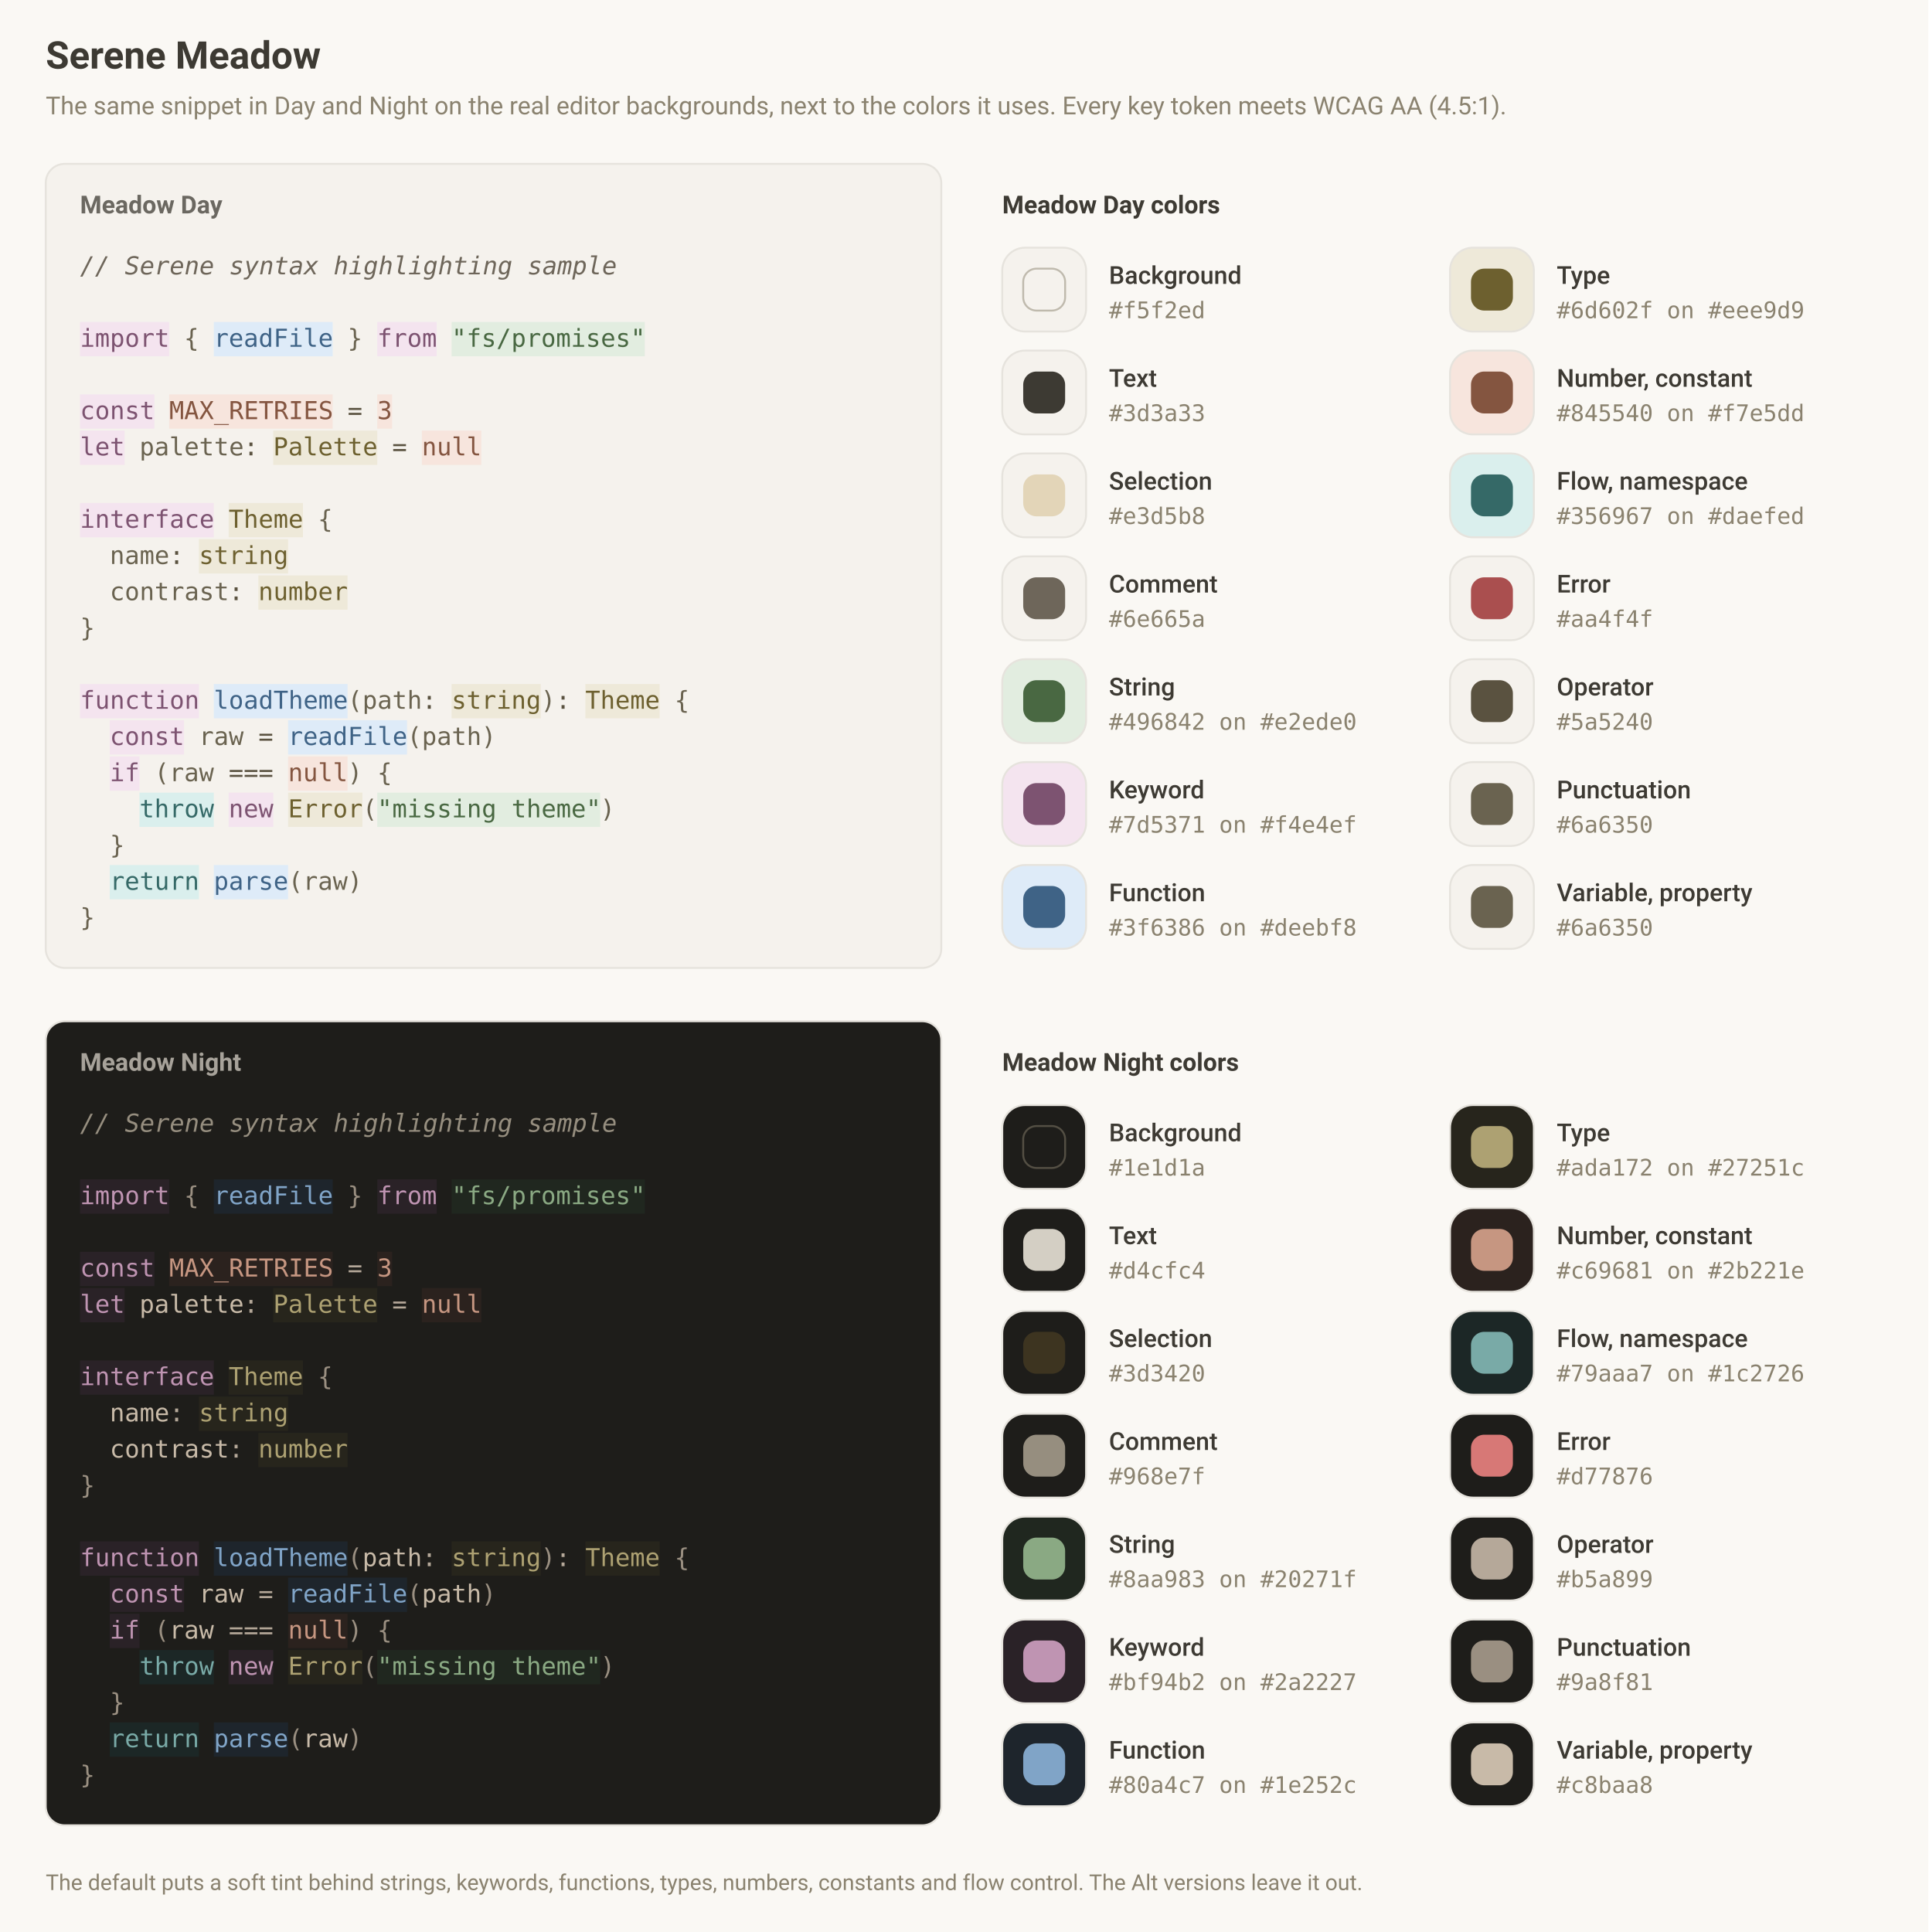
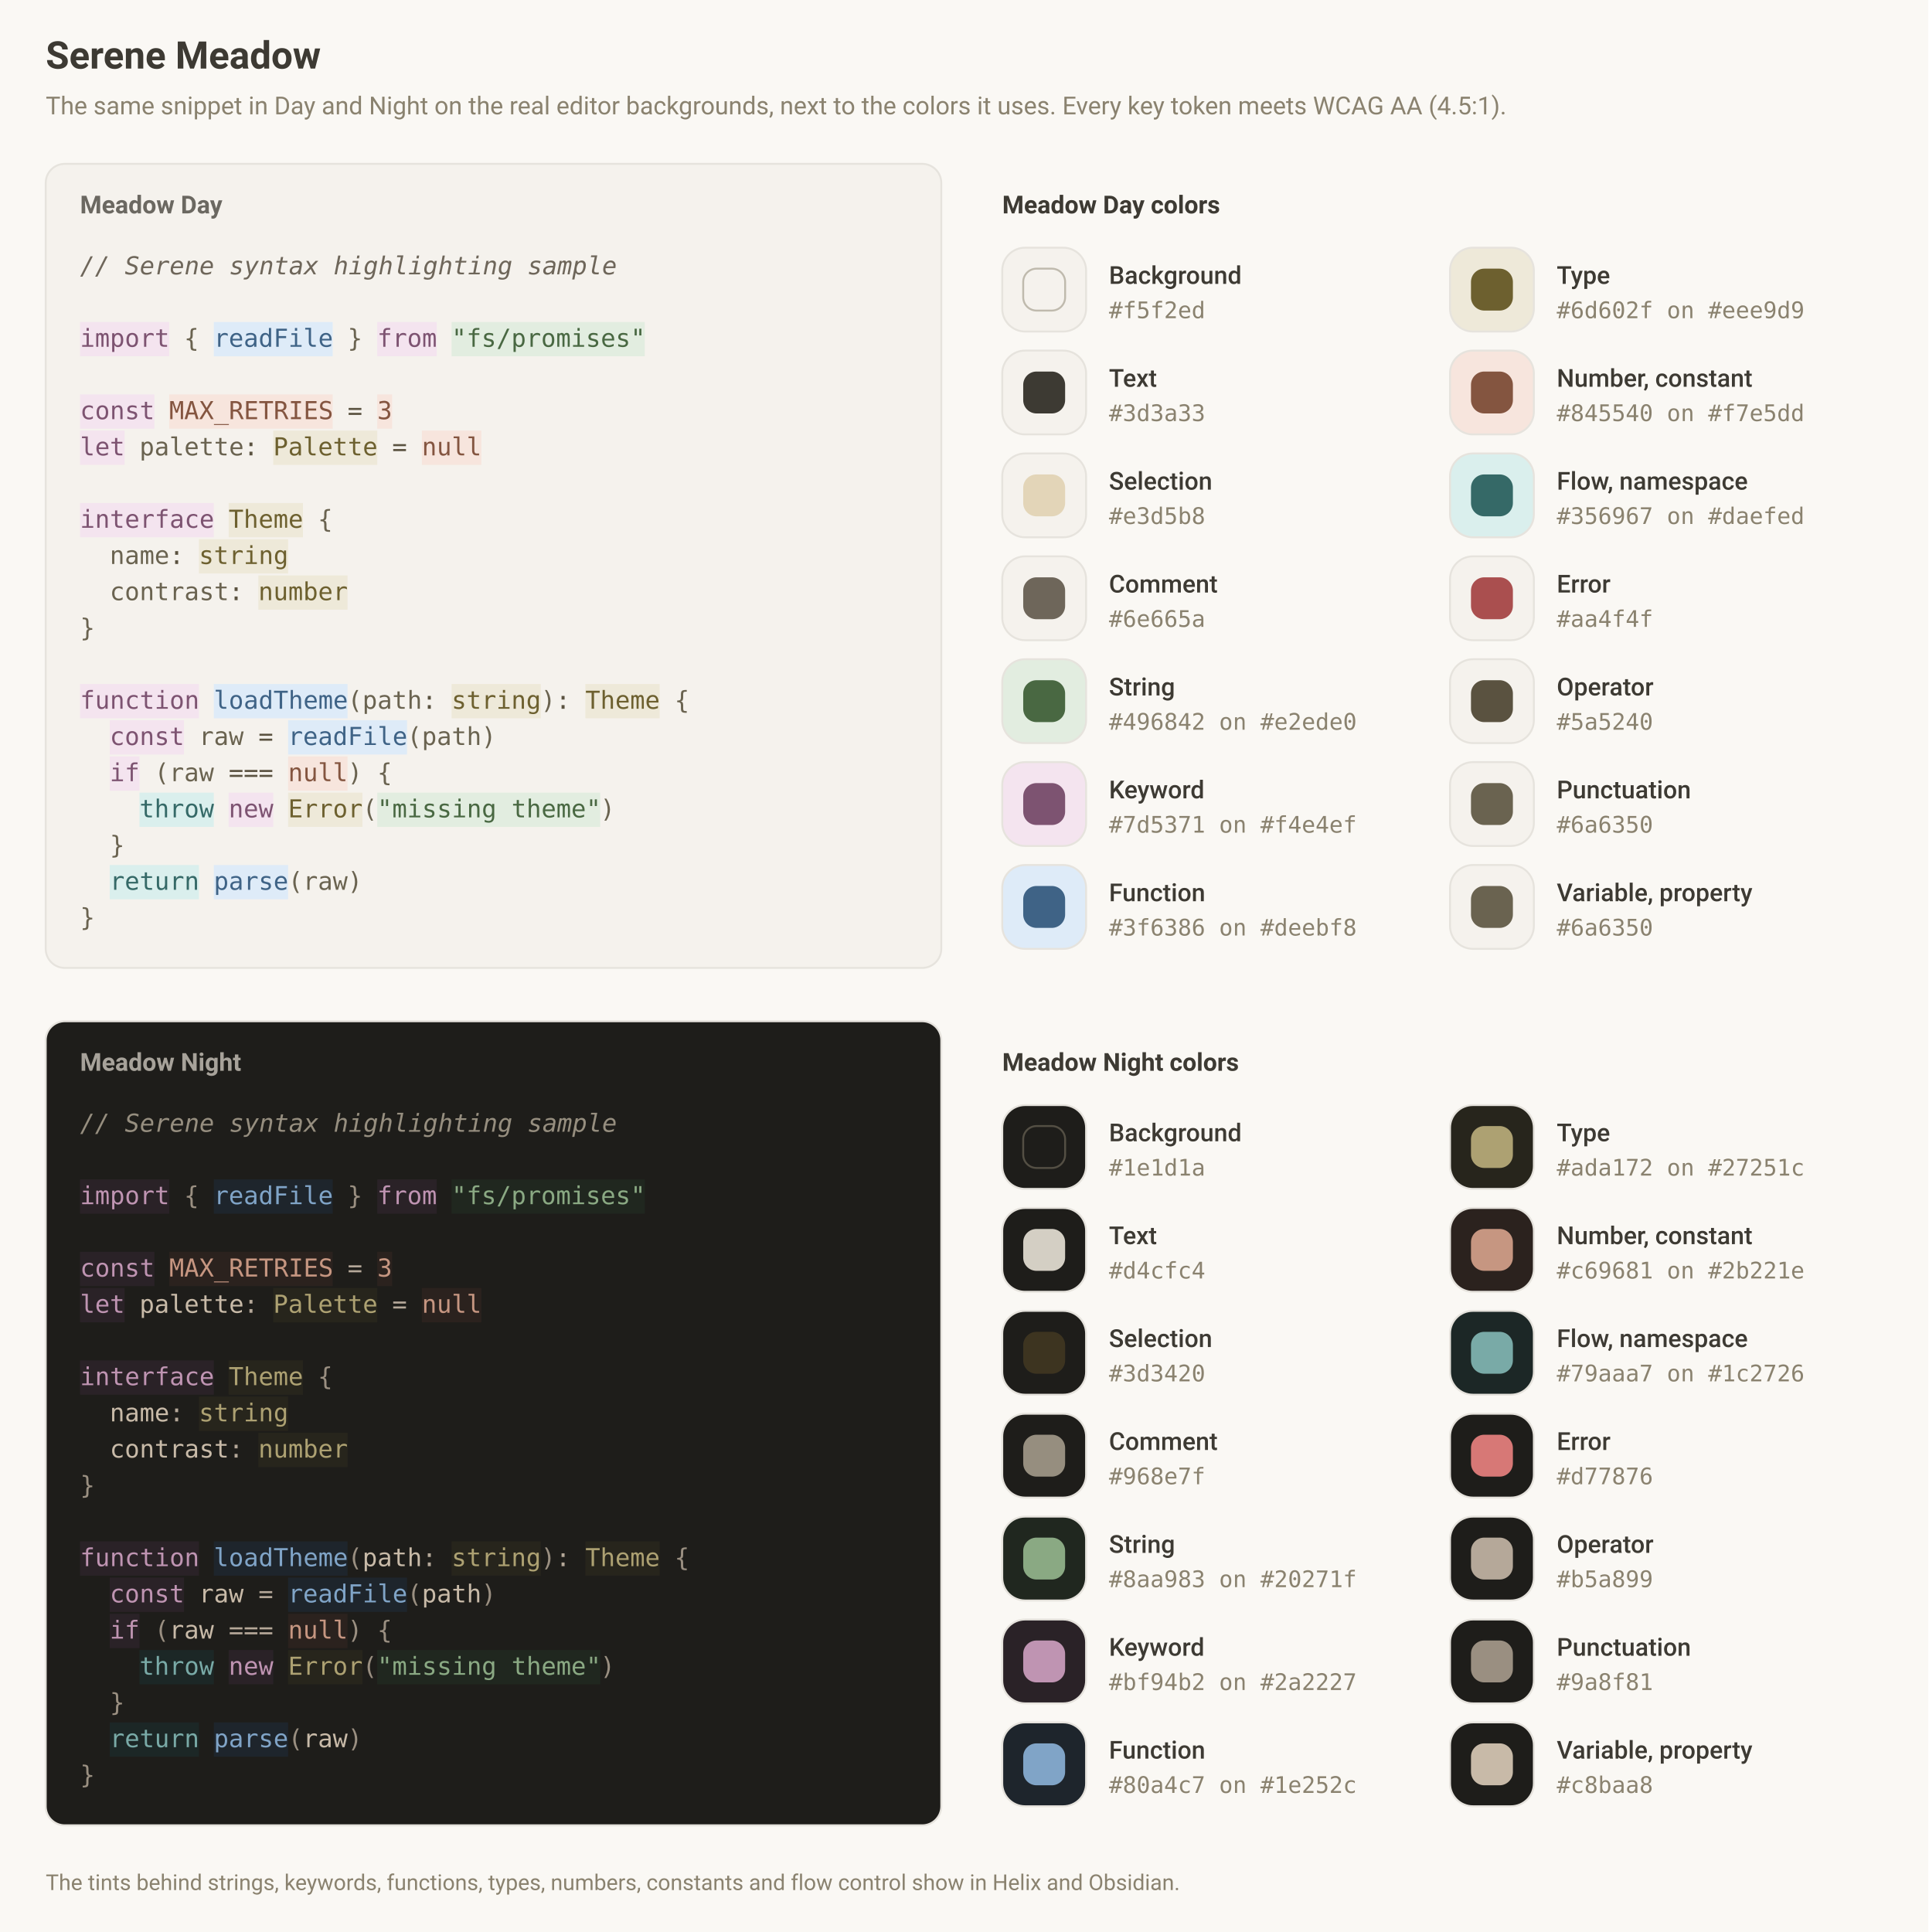
<svg xmlns="http://www.w3.org/2000/svg" width="1012" height="1014" viewBox="0 0 1012 1014" font-family="-apple-system, Segoe UI, Roboto, sans-serif">
  <rect width="1012" height="1014" fill="#faf8f4" />
  <text x="24" y="36" font-size="20" font-weight="700" fill="#3d3a33">Serene Meadow</text>
  <text x="24" y="60" font-size="13" fill="#8a826f">The same snippet in Day and Night on the real editor backgrounds, next to the colors it uses. Every key token meets WCAG AA (4.5:1).</text>
  <g transform="translate(24,86)">
    <rect x="0" y="0" width="470" height="422" rx="10" fill="#f5f2ed" stroke="#e6e3dd" />
    <text x="18" y="26" font-family="-apple-system, Segoe UI, Roboto, sans-serif" font-size="13" font-weight="600" fill="#3d3a33" opacity="0.75">Meadow Day</text>
    <text x="18.0" y="58" font-family="ui-monospace, SFMono-Regular, Menlo, Consolas, monospace" font-size="13" fill="#6e665a" font-style="italic" xml:space="preserve">// Serene syntax highlighting sample</text>
    <rect x="18.0" y="83" width="46.8" height="18" fill="#f4e4ef" />
    <text x="18.0" y="96" font-family="ui-monospace, SFMono-Regular, Menlo, Consolas, monospace" font-size="13" fill="#7d5371" xml:space="preserve">import</text>
    <text x="72.6" y="96" font-family="ui-monospace, SFMono-Regular, Menlo, Consolas, monospace" font-size="13" fill="#6a6350" xml:space="preserve">{</text>
    <rect x="88.2" y="83" width="62.4" height="18" fill="#deebf8" />
    <text x="88.2" y="96" font-family="ui-monospace, SFMono-Regular, Menlo, Consolas, monospace" font-size="13" fill="#3f6386" xml:space="preserve">readFile</text>
    <text x="158.4" y="96" font-family="ui-monospace, SFMono-Regular, Menlo, Consolas, monospace" font-size="13" fill="#6a6350" xml:space="preserve">}</text>
    <rect x="174.0" y="83" width="31.2" height="18" fill="#f4e4ef" />
    <text x="174.0" y="96" font-family="ui-monospace, SFMono-Regular, Menlo, Consolas, monospace" font-size="13" fill="#7d5371" xml:space="preserve">from</text>
    <rect x="213.0" y="83" width="101.4" height="18" fill="#e2ede0" />
    <text x="213.0" y="96" font-family="ui-monospace, SFMono-Regular, Menlo, Consolas, monospace" font-size="13" fill="#496842" xml:space="preserve">"fs/promises"</text>
    <rect x="18.0" y="121" width="39.0" height="18" fill="#f4e4ef" />
    <text x="18.0" y="134" font-family="ui-monospace, SFMono-Regular, Menlo, Consolas, monospace" font-size="13" fill="#7d5371" xml:space="preserve">const</text>
    <rect x="64.8" y="121" width="85.8" height="18" fill="#f7e5dd" />
    <text x="64.8" y="134" font-family="ui-monospace, SFMono-Regular, Menlo, Consolas, monospace" font-size="13" fill="#845540" xml:space="preserve">MAX_RETRIES</text>
    <text x="158.4" y="134" font-family="ui-monospace, SFMono-Regular, Menlo, Consolas, monospace" font-size="13" fill="#5a5240" xml:space="preserve">=</text>
    <rect x="174.0" y="121" width="7.8" height="18" fill="#f7e5dd" />
    <text x="174.0" y="134" font-family="ui-monospace, SFMono-Regular, Menlo, Consolas, monospace" font-size="13" fill="#845540" xml:space="preserve">3</text>
    <rect x="18.0" y="140" width="23.4" height="18" fill="#f4e4ef" />
    <text x="18.0" y="153" font-family="ui-monospace, SFMono-Regular, Menlo, Consolas, monospace" font-size="13" fill="#7d5371" xml:space="preserve">let</text>
    <text x="49.2" y="153" font-family="ui-monospace, SFMono-Regular, Menlo, Consolas, monospace" font-size="13" fill="#6a6350" xml:space="preserve">palette</text>
    <text x="103.8" y="153" font-family="ui-monospace, SFMono-Regular, Menlo, Consolas, monospace" font-size="13" fill="#5a5240" xml:space="preserve">:</text>
    <rect x="119.4" y="140" width="54.6" height="18" fill="#eee9d9" />
    <text x="119.4" y="153" font-family="ui-monospace, SFMono-Regular, Menlo, Consolas, monospace" font-size="13" fill="#6d602f" xml:space="preserve">Palette</text>
    <text x="181.8" y="153" font-family="ui-monospace, SFMono-Regular, Menlo, Consolas, monospace" font-size="13" fill="#5a5240" xml:space="preserve">=</text>
    <rect x="197.4" y="140" width="31.2" height="18" fill="#f7e5dd" />
    <text x="197.4" y="153" font-family="ui-monospace, SFMono-Regular, Menlo, Consolas, monospace" font-size="13" fill="#845540" xml:space="preserve">null</text>
    <rect x="18.0" y="178" width="70.2" height="18" fill="#f4e4ef" />
    <text x="18.0" y="191" font-family="ui-monospace, SFMono-Regular, Menlo, Consolas, monospace" font-size="13" fill="#7d5371" xml:space="preserve">interface</text>
    <rect x="96.0" y="178" width="39.0" height="18" fill="#eee9d9" />
    <text x="96.0" y="191" font-family="ui-monospace, SFMono-Regular, Menlo, Consolas, monospace" font-size="13" fill="#6d602f" xml:space="preserve">Theme</text>
    <text x="142.8" y="191" font-family="ui-monospace, SFMono-Regular, Menlo, Consolas, monospace" font-size="13" fill="#6a6350" xml:space="preserve">{</text>
    <text x="33.6" y="210" font-family="ui-monospace, SFMono-Regular, Menlo, Consolas, monospace" font-size="13" fill="#6a6350" xml:space="preserve">name</text>
    <text x="64.8" y="210" font-family="ui-monospace, SFMono-Regular, Menlo, Consolas, monospace" font-size="13" fill="#5a5240" xml:space="preserve">:</text>
    <rect x="80.4" y="197" width="46.8" height="18" fill="#eee9d9" />
    <text x="80.4" y="210" font-family="ui-monospace, SFMono-Regular, Menlo, Consolas, monospace" font-size="13" fill="#6d602f" xml:space="preserve">string</text>
    <text x="33.6" y="229" font-family="ui-monospace, SFMono-Regular, Menlo, Consolas, monospace" font-size="13" fill="#6a6350" xml:space="preserve">contrast</text>
    <text x="96.0" y="229" font-family="ui-monospace, SFMono-Regular, Menlo, Consolas, monospace" font-size="13" fill="#5a5240" xml:space="preserve">:</text>
    <rect x="111.6" y="216" width="46.8" height="18" fill="#eee9d9" />
    <text x="111.6" y="229" font-family="ui-monospace, SFMono-Regular, Menlo, Consolas, monospace" font-size="13" fill="#6d602f" xml:space="preserve">number</text>
    <text x="18.0" y="248" font-family="ui-monospace, SFMono-Regular, Menlo, Consolas, monospace" font-size="13" fill="#6a6350" xml:space="preserve">}</text>
    <rect x="18.0" y="273" width="62.4" height="18" fill="#f4e4ef" />
    <text x="18.0" y="286" font-family="ui-monospace, SFMono-Regular, Menlo, Consolas, monospace" font-size="13" fill="#7d5371" xml:space="preserve">function</text>
    <rect x="88.2" y="273" width="70.2" height="18" fill="#deebf8" />
    <text x="88.2" y="286" font-family="ui-monospace, SFMono-Regular, Menlo, Consolas, monospace" font-size="13" fill="#3f6386" xml:space="preserve">loadTheme</text>
    <text x="158.4" y="286" font-family="ui-monospace, SFMono-Regular, Menlo, Consolas, monospace" font-size="13" fill="#6a6350" xml:space="preserve">(</text>
    <text x="166.2" y="286" font-family="ui-monospace, SFMono-Regular, Menlo, Consolas, monospace" font-size="13" fill="#6a6350" xml:space="preserve">path</text>
    <text x="197.4" y="286" font-family="ui-monospace, SFMono-Regular, Menlo, Consolas, monospace" font-size="13" fill="#5a5240" xml:space="preserve">:</text>
    <rect x="213.0" y="273" width="46.8" height="18" fill="#eee9d9" />
    <text x="213.0" y="286" font-family="ui-monospace, SFMono-Regular, Menlo, Consolas, monospace" font-size="13" fill="#6d602f" xml:space="preserve">string</text>
    <text x="259.8" y="286" font-family="ui-monospace, SFMono-Regular, Menlo, Consolas, monospace" font-size="13" fill="#6a6350" xml:space="preserve">)</text>
    <text x="267.6" y="286" font-family="ui-monospace, SFMono-Regular, Menlo, Consolas, monospace" font-size="13" fill="#5a5240" xml:space="preserve">:</text>
    <rect x="283.2" y="273" width="39.0" height="18" fill="#eee9d9" />
    <text x="283.2" y="286" font-family="ui-monospace, SFMono-Regular, Menlo, Consolas, monospace" font-size="13" fill="#6d602f" xml:space="preserve">Theme</text>
    <text x="330.0" y="286" font-family="ui-monospace, SFMono-Regular, Menlo, Consolas, monospace" font-size="13" fill="#6a6350" xml:space="preserve">{</text>
    <rect x="33.6" y="292" width="39.0" height="18" fill="#f4e4ef" />
    <text x="33.6" y="305" font-family="ui-monospace, SFMono-Regular, Menlo, Consolas, monospace" font-size="13" fill="#7d5371" xml:space="preserve">const</text>
    <text x="80.4" y="305" font-family="ui-monospace, SFMono-Regular, Menlo, Consolas, monospace" font-size="13" fill="#6a6350" xml:space="preserve">raw</text>
    <text x="111.6" y="305" font-family="ui-monospace, SFMono-Regular, Menlo, Consolas, monospace" font-size="13" fill="#5a5240" xml:space="preserve">=</text>
    <rect x="127.2" y="292" width="62.4" height="18" fill="#deebf8" />
    <text x="127.2" y="305" font-family="ui-monospace, SFMono-Regular, Menlo, Consolas, monospace" font-size="13" fill="#3f6386" xml:space="preserve">readFile</text>
    <text x="189.6" y="305" font-family="ui-monospace, SFMono-Regular, Menlo, Consolas, monospace" font-size="13" fill="#6a6350" xml:space="preserve">(</text>
    <text x="197.4" y="305" font-family="ui-monospace, SFMono-Regular, Menlo, Consolas, monospace" font-size="13" fill="#6a6350" xml:space="preserve">path</text>
    <text x="228.6" y="305" font-family="ui-monospace, SFMono-Regular, Menlo, Consolas, monospace" font-size="13" fill="#6a6350" xml:space="preserve">)</text>
    <rect x="33.6" y="311" width="15.6" height="18" fill="#f4e4ef" />
    <text x="33.6" y="324" font-family="ui-monospace, SFMono-Regular, Menlo, Consolas, monospace" font-size="13" fill="#7d5371" xml:space="preserve">if</text>
    <text x="57.0" y="324" font-family="ui-monospace, SFMono-Regular, Menlo, Consolas, monospace" font-size="13" fill="#6a6350" xml:space="preserve">(</text>
    <text x="64.8" y="324" font-family="ui-monospace, SFMono-Regular, Menlo, Consolas, monospace" font-size="13" fill="#6a6350" xml:space="preserve">raw</text>
    <text x="96.0" y="324" font-family="ui-monospace, SFMono-Regular, Menlo, Consolas, monospace" font-size="13" fill="#5a5240" xml:space="preserve">===</text>
    <rect x="127.2" y="311" width="31.2" height="18" fill="#f7e5dd" />
    <text x="127.2" y="324" font-family="ui-monospace, SFMono-Regular, Menlo, Consolas, monospace" font-size="13" fill="#845540" xml:space="preserve">null</text>
    <text x="158.4" y="324" font-family="ui-monospace, SFMono-Regular, Menlo, Consolas, monospace" font-size="13" fill="#6a6350" xml:space="preserve">)</text>
    <text x="174.0" y="324" font-family="ui-monospace, SFMono-Regular, Menlo, Consolas, monospace" font-size="13" fill="#6a6350" xml:space="preserve">{</text>
    <rect x="49.2" y="330" width="39.0" height="18" fill="#daefed" />
    <text x="49.2" y="343" font-family="ui-monospace, SFMono-Regular, Menlo, Consolas, monospace" font-size="13" fill="#356967" xml:space="preserve">throw</text>
    <rect x="96.0" y="330" width="23.4" height="18" fill="#f4e4ef" />
    <text x="96.0" y="343" font-family="ui-monospace, SFMono-Regular, Menlo, Consolas, monospace" font-size="13" fill="#7d5371" xml:space="preserve">new</text>
    <rect x="127.2" y="330" width="39.0" height="18" fill="#eee9d9" />
    <text x="127.2" y="343" font-family="ui-monospace, SFMono-Regular, Menlo, Consolas, monospace" font-size="13" fill="#6d602f" xml:space="preserve">Error</text>
    <text x="166.2" y="343" font-family="ui-monospace, SFMono-Regular, Menlo, Consolas, monospace" font-size="13" fill="#6a6350" xml:space="preserve">(</text>
    <rect x="174.0" y="330" width="117.0" height="18" fill="#e2ede0" />
    <text x="174.0" y="343" font-family="ui-monospace, SFMono-Regular, Menlo, Consolas, monospace" font-size="13" fill="#496842" xml:space="preserve">"missing theme"</text>
    <text x="291.0" y="343" font-family="ui-monospace, SFMono-Regular, Menlo, Consolas, monospace" font-size="13" fill="#6a6350" xml:space="preserve">)</text>
    <text x="33.6" y="362" font-family="ui-monospace, SFMono-Regular, Menlo, Consolas, monospace" font-size="13" fill="#6a6350" xml:space="preserve">}</text>
    <rect x="33.6" y="368" width="46.8" height="18" fill="#daefed" />
    <text x="33.6" y="381" font-family="ui-monospace, SFMono-Regular, Menlo, Consolas, monospace" font-size="13" fill="#356967" xml:space="preserve">return</text>
    <rect x="88.2" y="368" width="39.0" height="18" fill="#deebf8" />
    <text x="88.2" y="381" font-family="ui-monospace, SFMono-Regular, Menlo, Consolas, monospace" font-size="13" fill="#3f6386" xml:space="preserve">parse</text>
    <text x="127.2" y="381" font-family="ui-monospace, SFMono-Regular, Menlo, Consolas, monospace" font-size="13" fill="#6a6350" xml:space="preserve">(</text>
    <text x="135.0" y="381" font-family="ui-monospace, SFMono-Regular, Menlo, Consolas, monospace" font-size="13" fill="#6a6350" xml:space="preserve">raw</text>
    <text x="158.4" y="381" font-family="ui-monospace, SFMono-Regular, Menlo, Consolas, monospace" font-size="13" fill="#6a6350" xml:space="preserve">)</text>
    <text x="18.0" y="400" font-family="ui-monospace, SFMono-Regular, Menlo, Consolas, monospace" font-size="13" fill="#6a6350" xml:space="preserve">}</text>
  </g>
  <g transform="translate(526,112)">
    <text x="0" y="0" font-size="13" font-weight="600" fill="#3d3a33">Meadow Day colors</text>
    <rect x="0" y="18" width="44" height="44" rx="12" fill="#f5f2ed" stroke="#e6e3dd" />
    <rect x="11" y="29" width="22" height="22" rx="7" fill="#f5f2ed" stroke="#8a826f" stroke-opacity="0.5" />
    <text x="56" y="37" font-size="13" font-weight="500" fill="#3d3a33">Background</text>
    <text x="56" y="55" font-family="ui-monospace, SFMono-Regular, Menlo, Consolas, monospace" font-size="12" fill="#8a826f">#f5f2ed</text>
    <rect x="0" y="72" width="44" height="44" rx="12" fill="#f5f2ed" stroke="#e6e3dd" />
    <rect x="11" y="83" width="22" height="22" rx="7" fill="#3d3a33" />
    <text x="56" y="91" font-size="13" font-weight="500" fill="#3d3a33">Text</text>
    <text x="56" y="109" font-family="ui-monospace, SFMono-Regular, Menlo, Consolas, monospace" font-size="12" fill="#8a826f">#3d3a33</text>
    <rect x="0" y="126" width="44" height="44" rx="12" fill="#f5f2ed" stroke="#e6e3dd" />
    <rect x="11" y="137" width="22" height="22" rx="7" fill="#e3d5b8" />
    <text x="56" y="145" font-size="13" font-weight="500" fill="#3d3a33">Selection</text>
    <text x="56" y="163" font-family="ui-monospace, SFMono-Regular, Menlo, Consolas, monospace" font-size="12" fill="#8a826f">#e3d5b8</text>
    <rect x="0" y="180" width="44" height="44" rx="12" fill="#f5f2ed" stroke="#e6e3dd" />
    <rect x="11" y="191" width="22" height="22" rx="7" fill="#6e665a" />
    <text x="56" y="199" font-size="13" font-weight="500" fill="#3d3a33">Comment</text>
    <text x="56" y="217" font-family="ui-monospace, SFMono-Regular, Menlo, Consolas, monospace" font-size="12" fill="#8a826f">#6e665a</text>
    <rect x="0" y="234" width="44" height="44" rx="12" fill="#e2ede0" stroke="#e6e3dd" />
    <rect x="11" y="245" width="22" height="22" rx="7" fill="#496842" />
    <text x="56" y="253" font-size="13" font-weight="500" fill="#3d3a33">String</text>
    <text x="56" y="271" font-family="ui-monospace, SFMono-Regular, Menlo, Consolas, monospace" font-size="12" fill="#8a826f">#496842 on #e2ede0</text>
    <rect x="0" y="288" width="44" height="44" rx="12" fill="#f4e4ef" stroke="#e6e3dd" />
    <rect x="11" y="299" width="22" height="22" rx="7" fill="#7d5371" />
    <text x="56" y="307" font-size="13" font-weight="500" fill="#3d3a33">Keyword</text>
    <text x="56" y="325" font-family="ui-monospace, SFMono-Regular, Menlo, Consolas, monospace" font-size="12" fill="#8a826f">#7d5371 on #f4e4ef</text>
    <rect x="0" y="342" width="44" height="44" rx="12" fill="#deebf8" stroke="#e6e3dd" />
    <rect x="11" y="353" width="22" height="22" rx="7" fill="#3f6386" />
    <text x="56" y="361" font-size="13" font-weight="500" fill="#3d3a33">Function</text>
    <text x="56" y="379" font-family="ui-monospace, SFMono-Regular, Menlo, Consolas, monospace" font-size="12" fill="#8a826f">#3f6386 on #deebf8</text>
    <rect x="235" y="18" width="44" height="44" rx="12" fill="#eee9d9" stroke="#e6e3dd" />
    <rect x="246" y="29" width="22" height="22" rx="7" fill="#6d602f" />
    <text x="291" y="37" font-size="13" font-weight="500" fill="#3d3a33">Type</text>
    <text x="291" y="55" font-family="ui-monospace, SFMono-Regular, Menlo, Consolas, monospace" font-size="12" fill="#8a826f">#6d602f on #eee9d9</text>
    <rect x="235" y="72" width="44" height="44" rx="12" fill="#f7e5dd" stroke="#e6e3dd" />
    <rect x="246" y="83" width="22" height="22" rx="7" fill="#845540" />
    <text x="291" y="91" font-size="13" font-weight="500" fill="#3d3a33">Number, constant</text>
    <text x="291" y="109" font-family="ui-monospace, SFMono-Regular, Menlo, Consolas, monospace" font-size="12" fill="#8a826f">#845540 on #f7e5dd</text>
    <rect x="235" y="126" width="44" height="44" rx="12" fill="#daefed" stroke="#e6e3dd" />
    <rect x="246" y="137" width="22" height="22" rx="7" fill="#356967" />
    <text x="291" y="145" font-size="13" font-weight="500" fill="#3d3a33">Flow, namespace</text>
    <text x="291" y="163" font-family="ui-monospace, SFMono-Regular, Menlo, Consolas, monospace" font-size="12" fill="#8a826f">#356967 on #daefed</text>
    <rect x="235" y="180" width="44" height="44" rx="12" fill="#f5f2ed" stroke="#e6e3dd" />
    <rect x="246" y="191" width="22" height="22" rx="7" fill="#aa4f4f" />
    <text x="291" y="199" font-size="13" font-weight="500" fill="#3d3a33">Error</text>
    <text x="291" y="217" font-family="ui-monospace, SFMono-Regular, Menlo, Consolas, monospace" font-size="12" fill="#8a826f">#aa4f4f</text>
    <rect x="235" y="234" width="44" height="44" rx="12" fill="#f5f2ed" stroke="#e6e3dd" />
    <rect x="246" y="245" width="22" height="22" rx="7" fill="#5a5240" />
    <text x="291" y="253" font-size="13" font-weight="500" fill="#3d3a33">Operator</text>
    <text x="291" y="271" font-family="ui-monospace, SFMono-Regular, Menlo, Consolas, monospace" font-size="12" fill="#8a826f">#5a5240</text>
    <rect x="235" y="288" width="44" height="44" rx="12" fill="#f5f2ed" stroke="#e6e3dd" />
    <rect x="246" y="299" width="22" height="22" rx="7" fill="#6a6350" />
    <text x="291" y="307" font-size="13" font-weight="500" fill="#3d3a33">Punctuation</text>
    <text x="291" y="325" font-family="ui-monospace, SFMono-Regular, Menlo, Consolas, monospace" font-size="12" fill="#8a826f">#6a6350</text>
    <rect x="235" y="342" width="44" height="44" rx="12" fill="#f5f2ed" stroke="#e6e3dd" />
    <rect x="246" y="353" width="22" height="22" rx="7" fill="#6a6350" />
    <text x="291" y="361" font-size="13" font-weight="500" fill="#3d3a33">Variable, property</text>
    <text x="291" y="379" font-family="ui-monospace, SFMono-Regular, Menlo, Consolas, monospace" font-size="12" fill="#8a826f">#6a6350</text>
  </g>
  <g transform="translate(24,536)">
    <rect x="0" y="0" width="470" height="422" rx="10" fill="#1e1d1a" stroke="#e6e3dd" />
    <text x="18" y="26" font-family="-apple-system, Segoe UI, Roboto, sans-serif" font-size="13" font-weight="600" fill="#d4cfc4" opacity="0.75">Meadow Night</text>
    <text x="18.0" y="58" font-family="ui-monospace, SFMono-Regular, Menlo, Consolas, monospace" font-size="13" fill="#968e7f" font-style="italic" xml:space="preserve">// Serene syntax highlighting sample</text>
    <rect x="18.0" y="83" width="46.8" height="18" fill="#2a2227" />
    <text x="18.0" y="96" font-family="ui-monospace, SFMono-Regular, Menlo, Consolas, monospace" font-size="13" fill="#bf94b2" xml:space="preserve">import</text>
    <text x="72.6" y="96" font-family="ui-monospace, SFMono-Regular, Menlo, Consolas, monospace" font-size="13" fill="#9a8f81" xml:space="preserve">{</text>
    <rect x="88.2" y="83" width="62.4" height="18" fill="#1e252c" />
    <text x="88.2" y="96" font-family="ui-monospace, SFMono-Regular, Menlo, Consolas, monospace" font-size="13" fill="#80a4c7" xml:space="preserve">readFile</text>
    <text x="158.4" y="96" font-family="ui-monospace, SFMono-Regular, Menlo, Consolas, monospace" font-size="13" fill="#9a8f81" xml:space="preserve">}</text>
    <rect x="174.0" y="83" width="31.2" height="18" fill="#2a2227" />
    <text x="174.0" y="96" font-family="ui-monospace, SFMono-Regular, Menlo, Consolas, monospace" font-size="13" fill="#bf94b2" xml:space="preserve">from</text>
    <rect x="213.0" y="83" width="101.4" height="18" fill="#20271f" />
    <text x="213.0" y="96" font-family="ui-monospace, SFMono-Regular, Menlo, Consolas, monospace" font-size="13" fill="#8aa983" xml:space="preserve">"fs/promises"</text>
    <rect x="18.0" y="121" width="39.0" height="18" fill="#2a2227" />
    <text x="18.0" y="134" font-family="ui-monospace, SFMono-Regular, Menlo, Consolas, monospace" font-size="13" fill="#bf94b2" xml:space="preserve">const</text>
    <rect x="64.8" y="121" width="85.8" height="18" fill="#2b221e" />
    <text x="64.8" y="134" font-family="ui-monospace, SFMono-Regular, Menlo, Consolas, monospace" font-size="13" fill="#c69681" xml:space="preserve">MAX_RETRIES</text>
    <text x="158.4" y="134" font-family="ui-monospace, SFMono-Regular, Menlo, Consolas, monospace" font-size="13" fill="#b5a899" xml:space="preserve">=</text>
    <rect x="174.0" y="121" width="7.8" height="18" fill="#2b221e" />
    <text x="174.0" y="134" font-family="ui-monospace, SFMono-Regular, Menlo, Consolas, monospace" font-size="13" fill="#c69681" xml:space="preserve">3</text>
    <rect x="18.0" y="140" width="23.4" height="18" fill="#2a2227" />
    <text x="18.0" y="153" font-family="ui-monospace, SFMono-Regular, Menlo, Consolas, monospace" font-size="13" fill="#bf94b2" xml:space="preserve">let</text>
    <text x="49.2" y="153" font-family="ui-monospace, SFMono-Regular, Menlo, Consolas, monospace" font-size="13" fill="#c8baa8" xml:space="preserve">palette</text>
    <text x="103.8" y="153" font-family="ui-monospace, SFMono-Regular, Menlo, Consolas, monospace" font-size="13" fill="#b5a899" xml:space="preserve">:</text>
    <rect x="119.4" y="140" width="54.6" height="18" fill="#27251c" />
    <text x="119.4" y="153" font-family="ui-monospace, SFMono-Regular, Menlo, Consolas, monospace" font-size="13" fill="#ada172" xml:space="preserve">Palette</text>
    <text x="181.8" y="153" font-family="ui-monospace, SFMono-Regular, Menlo, Consolas, monospace" font-size="13" fill="#b5a899" xml:space="preserve">=</text>
    <rect x="197.4" y="140" width="31.2" height="18" fill="#2b221e" />
    <text x="197.4" y="153" font-family="ui-monospace, SFMono-Regular, Menlo, Consolas, monospace" font-size="13" fill="#c69681" xml:space="preserve">null</text>
    <rect x="18.0" y="178" width="70.2" height="18" fill="#2a2227" />
    <text x="18.0" y="191" font-family="ui-monospace, SFMono-Regular, Menlo, Consolas, monospace" font-size="13" fill="#bf94b2" xml:space="preserve">interface</text>
    <rect x="96.0" y="178" width="39.0" height="18" fill="#27251c" />
    <text x="96.0" y="191" font-family="ui-monospace, SFMono-Regular, Menlo, Consolas, monospace" font-size="13" fill="#ada172" xml:space="preserve">Theme</text>
    <text x="142.8" y="191" font-family="ui-monospace, SFMono-Regular, Menlo, Consolas, monospace" font-size="13" fill="#9a8f81" xml:space="preserve">{</text>
    <text x="33.6" y="210" font-family="ui-monospace, SFMono-Regular, Menlo, Consolas, monospace" font-size="13" fill="#c8baa8" xml:space="preserve">name</text>
    <text x="64.8" y="210" font-family="ui-monospace, SFMono-Regular, Menlo, Consolas, monospace" font-size="13" fill="#b5a899" xml:space="preserve">:</text>
    <rect x="80.4" y="197" width="46.8" height="18" fill="#27251c" />
    <text x="80.4" y="210" font-family="ui-monospace, SFMono-Regular, Menlo, Consolas, monospace" font-size="13" fill="#ada172" xml:space="preserve">string</text>
    <text x="33.6" y="229" font-family="ui-monospace, SFMono-Regular, Menlo, Consolas, monospace" font-size="13" fill="#c8baa8" xml:space="preserve">contrast</text>
    <text x="96.0" y="229" font-family="ui-monospace, SFMono-Regular, Menlo, Consolas, monospace" font-size="13" fill="#b5a899" xml:space="preserve">:</text>
    <rect x="111.6" y="216" width="46.8" height="18" fill="#27251c" />
    <text x="111.6" y="229" font-family="ui-monospace, SFMono-Regular, Menlo, Consolas, monospace" font-size="13" fill="#ada172" xml:space="preserve">number</text>
    <text x="18.0" y="248" font-family="ui-monospace, SFMono-Regular, Menlo, Consolas, monospace" font-size="13" fill="#9a8f81" xml:space="preserve">}</text>
    <rect x="18.0" y="273" width="62.4" height="18" fill="#2a2227" />
    <text x="18.0" y="286" font-family="ui-monospace, SFMono-Regular, Menlo, Consolas, monospace" font-size="13" fill="#bf94b2" xml:space="preserve">function</text>
    <rect x="88.2" y="273" width="70.2" height="18" fill="#1e252c" />
    <text x="88.2" y="286" font-family="ui-monospace, SFMono-Regular, Menlo, Consolas, monospace" font-size="13" fill="#80a4c7" xml:space="preserve">loadTheme</text>
    <text x="158.4" y="286" font-family="ui-monospace, SFMono-Regular, Menlo, Consolas, monospace" font-size="13" fill="#9a8f81" xml:space="preserve">(</text>
    <text x="166.2" y="286" font-family="ui-monospace, SFMono-Regular, Menlo, Consolas, monospace" font-size="13" fill="#c8baa8" xml:space="preserve">path</text>
    <text x="197.4" y="286" font-family="ui-monospace, SFMono-Regular, Menlo, Consolas, monospace" font-size="13" fill="#b5a899" xml:space="preserve">:</text>
    <rect x="213.0" y="273" width="46.8" height="18" fill="#27251c" />
    <text x="213.0" y="286" font-family="ui-monospace, SFMono-Regular, Menlo, Consolas, monospace" font-size="13" fill="#ada172" xml:space="preserve">string</text>
    <text x="259.8" y="286" font-family="ui-monospace, SFMono-Regular, Menlo, Consolas, monospace" font-size="13" fill="#9a8f81" xml:space="preserve">)</text>
    <text x="267.6" y="286" font-family="ui-monospace, SFMono-Regular, Menlo, Consolas, monospace" font-size="13" fill="#b5a899" xml:space="preserve">:</text>
    <rect x="283.2" y="273" width="39.0" height="18" fill="#27251c" />
    <text x="283.2" y="286" font-family="ui-monospace, SFMono-Regular, Menlo, Consolas, monospace" font-size="13" fill="#ada172" xml:space="preserve">Theme</text>
    <text x="330.0" y="286" font-family="ui-monospace, SFMono-Regular, Menlo, Consolas, monospace" font-size="13" fill="#9a8f81" xml:space="preserve">{</text>
    <rect x="33.6" y="292" width="39.0" height="18" fill="#2a2227" />
    <text x="33.6" y="305" font-family="ui-monospace, SFMono-Regular, Menlo, Consolas, monospace" font-size="13" fill="#bf94b2" xml:space="preserve">const</text>
    <text x="80.4" y="305" font-family="ui-monospace, SFMono-Regular, Menlo, Consolas, monospace" font-size="13" fill="#c8baa8" xml:space="preserve">raw</text>
    <text x="111.6" y="305" font-family="ui-monospace, SFMono-Regular, Menlo, Consolas, monospace" font-size="13" fill="#b5a899" xml:space="preserve">=</text>
    <rect x="127.2" y="292" width="62.4" height="18" fill="#1e252c" />
    <text x="127.2" y="305" font-family="ui-monospace, SFMono-Regular, Menlo, Consolas, monospace" font-size="13" fill="#80a4c7" xml:space="preserve">readFile</text>
    <text x="189.6" y="305" font-family="ui-monospace, SFMono-Regular, Menlo, Consolas, monospace" font-size="13" fill="#9a8f81" xml:space="preserve">(</text>
    <text x="197.4" y="305" font-family="ui-monospace, SFMono-Regular, Menlo, Consolas, monospace" font-size="13" fill="#c8baa8" xml:space="preserve">path</text>
    <text x="228.6" y="305" font-family="ui-monospace, SFMono-Regular, Menlo, Consolas, monospace" font-size="13" fill="#9a8f81" xml:space="preserve">)</text>
    <rect x="33.6" y="311" width="15.6" height="18" fill="#2a2227" />
    <text x="33.6" y="324" font-family="ui-monospace, SFMono-Regular, Menlo, Consolas, monospace" font-size="13" fill="#bf94b2" xml:space="preserve">if</text>
    <text x="57.0" y="324" font-family="ui-monospace, SFMono-Regular, Menlo, Consolas, monospace" font-size="13" fill="#9a8f81" xml:space="preserve">(</text>
    <text x="64.8" y="324" font-family="ui-monospace, SFMono-Regular, Menlo, Consolas, monospace" font-size="13" fill="#c8baa8" xml:space="preserve">raw</text>
    <text x="96.0" y="324" font-family="ui-monospace, SFMono-Regular, Menlo, Consolas, monospace" font-size="13" fill="#b5a899" xml:space="preserve">===</text>
    <rect x="127.2" y="311" width="31.2" height="18" fill="#2b221e" />
    <text x="127.2" y="324" font-family="ui-monospace, SFMono-Regular, Menlo, Consolas, monospace" font-size="13" fill="#c69681" xml:space="preserve">null</text>
    <text x="158.4" y="324" font-family="ui-monospace, SFMono-Regular, Menlo, Consolas, monospace" font-size="13" fill="#9a8f81" xml:space="preserve">)</text>
    <text x="174.0" y="324" font-family="ui-monospace, SFMono-Regular, Menlo, Consolas, monospace" font-size="13" fill="#9a8f81" xml:space="preserve">{</text>
    <rect x="49.2" y="330" width="39.0" height="18" fill="#1c2726" />
    <text x="49.2" y="343" font-family="ui-monospace, SFMono-Regular, Menlo, Consolas, monospace" font-size="13" fill="#79aaa7" xml:space="preserve">throw</text>
    <rect x="96.0" y="330" width="23.4" height="18" fill="#2a2227" />
    <text x="96.0" y="343" font-family="ui-monospace, SFMono-Regular, Menlo, Consolas, monospace" font-size="13" fill="#bf94b2" xml:space="preserve">new</text>
    <rect x="127.2" y="330" width="39.0" height="18" fill="#27251c" />
    <text x="127.2" y="343" font-family="ui-monospace, SFMono-Regular, Menlo, Consolas, monospace" font-size="13" fill="#ada172" xml:space="preserve">Error</text>
    <text x="166.2" y="343" font-family="ui-monospace, SFMono-Regular, Menlo, Consolas, monospace" font-size="13" fill="#9a8f81" xml:space="preserve">(</text>
    <rect x="174.0" y="330" width="117.0" height="18" fill="#20271f" />
    <text x="174.0" y="343" font-family="ui-monospace, SFMono-Regular, Menlo, Consolas, monospace" font-size="13" fill="#8aa983" xml:space="preserve">"missing theme"</text>
    <text x="291.0" y="343" font-family="ui-monospace, SFMono-Regular, Menlo, Consolas, monospace" font-size="13" fill="#9a8f81" xml:space="preserve">)</text>
    <text x="33.6" y="362" font-family="ui-monospace, SFMono-Regular, Menlo, Consolas, monospace" font-size="13" fill="#9a8f81" xml:space="preserve">}</text>
    <rect x="33.6" y="368" width="46.8" height="18" fill="#1c2726" />
    <text x="33.6" y="381" font-family="ui-monospace, SFMono-Regular, Menlo, Consolas, monospace" font-size="13" fill="#79aaa7" xml:space="preserve">return</text>
    <rect x="88.2" y="368" width="39.0" height="18" fill="#1e252c" />
    <text x="88.2" y="381" font-family="ui-monospace, SFMono-Regular, Menlo, Consolas, monospace" font-size="13" fill="#80a4c7" xml:space="preserve">parse</text>
    <text x="127.2" y="381" font-family="ui-monospace, SFMono-Regular, Menlo, Consolas, monospace" font-size="13" fill="#9a8f81" xml:space="preserve">(</text>
    <text x="135.0" y="381" font-family="ui-monospace, SFMono-Regular, Menlo, Consolas, monospace" font-size="13" fill="#c8baa8" xml:space="preserve">raw</text>
    <text x="158.4" y="381" font-family="ui-monospace, SFMono-Regular, Menlo, Consolas, monospace" font-size="13" fill="#9a8f81" xml:space="preserve">)</text>
    <text x="18.0" y="400" font-family="ui-monospace, SFMono-Regular, Menlo, Consolas, monospace" font-size="13" fill="#9a8f81" xml:space="preserve">}</text>
  </g>
  <g transform="translate(526,562)">
    <text x="0" y="0" font-size="13" font-weight="600" fill="#3d3a33">Meadow Night colors</text>
    <rect x="0" y="18" width="44" height="44" rx="12" fill="#1e1d1a" stroke="#e6e3dd" />
    <rect x="11" y="29" width="22" height="22" rx="7" fill="#1e1d1a" stroke="#8a826f" stroke-opacity="0.5" />
    <text x="56" y="37" font-size="13" font-weight="500" fill="#3d3a33">Background</text>
    <text x="56" y="55" font-family="ui-monospace, SFMono-Regular, Menlo, Consolas, monospace" font-size="12" fill="#8a826f">#1e1d1a</text>
    <rect x="0" y="72" width="44" height="44" rx="12" fill="#1e1d1a" stroke="#e6e3dd" />
    <rect x="11" y="83" width="22" height="22" rx="7" fill="#d4cfc4" />
    <text x="56" y="91" font-size="13" font-weight="500" fill="#3d3a33">Text</text>
    <text x="56" y="109" font-family="ui-monospace, SFMono-Regular, Menlo, Consolas, monospace" font-size="12" fill="#8a826f">#d4cfc4</text>
    <rect x="0" y="126" width="44" height="44" rx="12" fill="#1e1d1a" stroke="#e6e3dd" />
    <rect x="11" y="137" width="22" height="22" rx="7" fill="#3d3420" />
    <text x="56" y="145" font-size="13" font-weight="500" fill="#3d3a33">Selection</text>
    <text x="56" y="163" font-family="ui-monospace, SFMono-Regular, Menlo, Consolas, monospace" font-size="12" fill="#8a826f">#3d3420</text>
    <rect x="0" y="180" width="44" height="44" rx="12" fill="#1e1d1a" stroke="#e6e3dd" />
    <rect x="11" y="191" width="22" height="22" rx="7" fill="#968e7f" />
    <text x="56" y="199" font-size="13" font-weight="500" fill="#3d3a33">Comment</text>
    <text x="56" y="217" font-family="ui-monospace, SFMono-Regular, Menlo, Consolas, monospace" font-size="12" fill="#8a826f">#968e7f</text>
    <rect x="0" y="234" width="44" height="44" rx="12" fill="#20271f" stroke="#e6e3dd" />
    <rect x="11" y="245" width="22" height="22" rx="7" fill="#8aa983" />
    <text x="56" y="253" font-size="13" font-weight="500" fill="#3d3a33">String</text>
    <text x="56" y="271" font-family="ui-monospace, SFMono-Regular, Menlo, Consolas, monospace" font-size="12" fill="#8a826f">#8aa983 on #20271f</text>
    <rect x="0" y="288" width="44" height="44" rx="12" fill="#2a2227" stroke="#e6e3dd" />
    <rect x="11" y="299" width="22" height="22" rx="7" fill="#bf94b2" />
    <text x="56" y="307" font-size="13" font-weight="500" fill="#3d3a33">Keyword</text>
    <text x="56" y="325" font-family="ui-monospace, SFMono-Regular, Menlo, Consolas, monospace" font-size="12" fill="#8a826f">#bf94b2 on #2a2227</text>
    <rect x="0" y="342" width="44" height="44" rx="12" fill="#1e252c" stroke="#e6e3dd" />
    <rect x="11" y="353" width="22" height="22" rx="7" fill="#80a4c7" />
    <text x="56" y="361" font-size="13" font-weight="500" fill="#3d3a33">Function</text>
    <text x="56" y="379" font-family="ui-monospace, SFMono-Regular, Menlo, Consolas, monospace" font-size="12" fill="#8a826f">#80a4c7 on #1e252c</text>
    <rect x="235" y="18" width="44" height="44" rx="12" fill="#27251c" stroke="#e6e3dd" />
    <rect x="246" y="29" width="22" height="22" rx="7" fill="#ada172" />
    <text x="291" y="37" font-size="13" font-weight="500" fill="#3d3a33">Type</text>
    <text x="291" y="55" font-family="ui-monospace, SFMono-Regular, Menlo, Consolas, monospace" font-size="12" fill="#8a826f">#ada172 on #27251c</text>
    <rect x="235" y="72" width="44" height="44" rx="12" fill="#2b221e" stroke="#e6e3dd" />
    <rect x="246" y="83" width="22" height="22" rx="7" fill="#c69681" />
    <text x="291" y="91" font-size="13" font-weight="500" fill="#3d3a33">Number, constant</text>
    <text x="291" y="109" font-family="ui-monospace, SFMono-Regular, Menlo, Consolas, monospace" font-size="12" fill="#8a826f">#c69681 on #2b221e</text>
    <rect x="235" y="126" width="44" height="44" rx="12" fill="#1c2726" stroke="#e6e3dd" />
    <rect x="246" y="137" width="22" height="22" rx="7" fill="#79aaa7" />
    <text x="291" y="145" font-size="13" font-weight="500" fill="#3d3a33">Flow, namespace</text>
    <text x="291" y="163" font-family="ui-monospace, SFMono-Regular, Menlo, Consolas, monospace" font-size="12" fill="#8a826f">#79aaa7 on #1c2726</text>
    <rect x="235" y="180" width="44" height="44" rx="12" fill="#1e1d1a" stroke="#e6e3dd" />
    <rect x="246" y="191" width="22" height="22" rx="7" fill="#d77876" />
    <text x="291" y="199" font-size="13" font-weight="500" fill="#3d3a33">Error</text>
    <text x="291" y="217" font-family="ui-monospace, SFMono-Regular, Menlo, Consolas, monospace" font-size="12" fill="#8a826f">#d77876</text>
    <rect x="235" y="234" width="44" height="44" rx="12" fill="#1e1d1a" stroke="#e6e3dd" />
    <rect x="246" y="245" width="22" height="22" rx="7" fill="#b5a899" />
    <text x="291" y="253" font-size="13" font-weight="500" fill="#3d3a33">Operator</text>
    <text x="291" y="271" font-family="ui-monospace, SFMono-Regular, Menlo, Consolas, monospace" font-size="12" fill="#8a826f">#b5a899</text>
    <rect x="235" y="288" width="44" height="44" rx="12" fill="#1e1d1a" stroke="#e6e3dd" />
    <rect x="246" y="299" width="22" height="22" rx="7" fill="#9a8f81" />
    <text x="291" y="307" font-size="13" font-weight="500" fill="#3d3a33">Punctuation</text>
    <text x="291" y="325" font-family="ui-monospace, SFMono-Regular, Menlo, Consolas, monospace" font-size="12" fill="#8a826f">#9a8f81</text>
    <rect x="235" y="342" width="44" height="44" rx="12" fill="#1e1d1a" stroke="#e6e3dd" />
    <rect x="246" y="353" width="22" height="22" rx="7" fill="#c8baa8" />
    <text x="291" y="361" font-size="13" font-weight="500" fill="#3d3a33">Variable, property</text>
    <text x="291" y="379" font-family="ui-monospace, SFMono-Regular, Menlo, Consolas, monospace" font-size="12" fill="#8a826f">#c8baa8</text>
  </g>
-   <text x="24" y="992" font-size="11.5" fill="#8a826f">The default puts a soft tint behind strings, keywords, functions, types, numbers, constants and flow control. The Alt versions leave it out.</text>
+   <text x="24" y="992" font-size="11.5" fill="#8a826f">The tints behind strings, keywords, functions, types, numbers, constants and flow control show in Helix and Obsidian.</text>
</svg>
